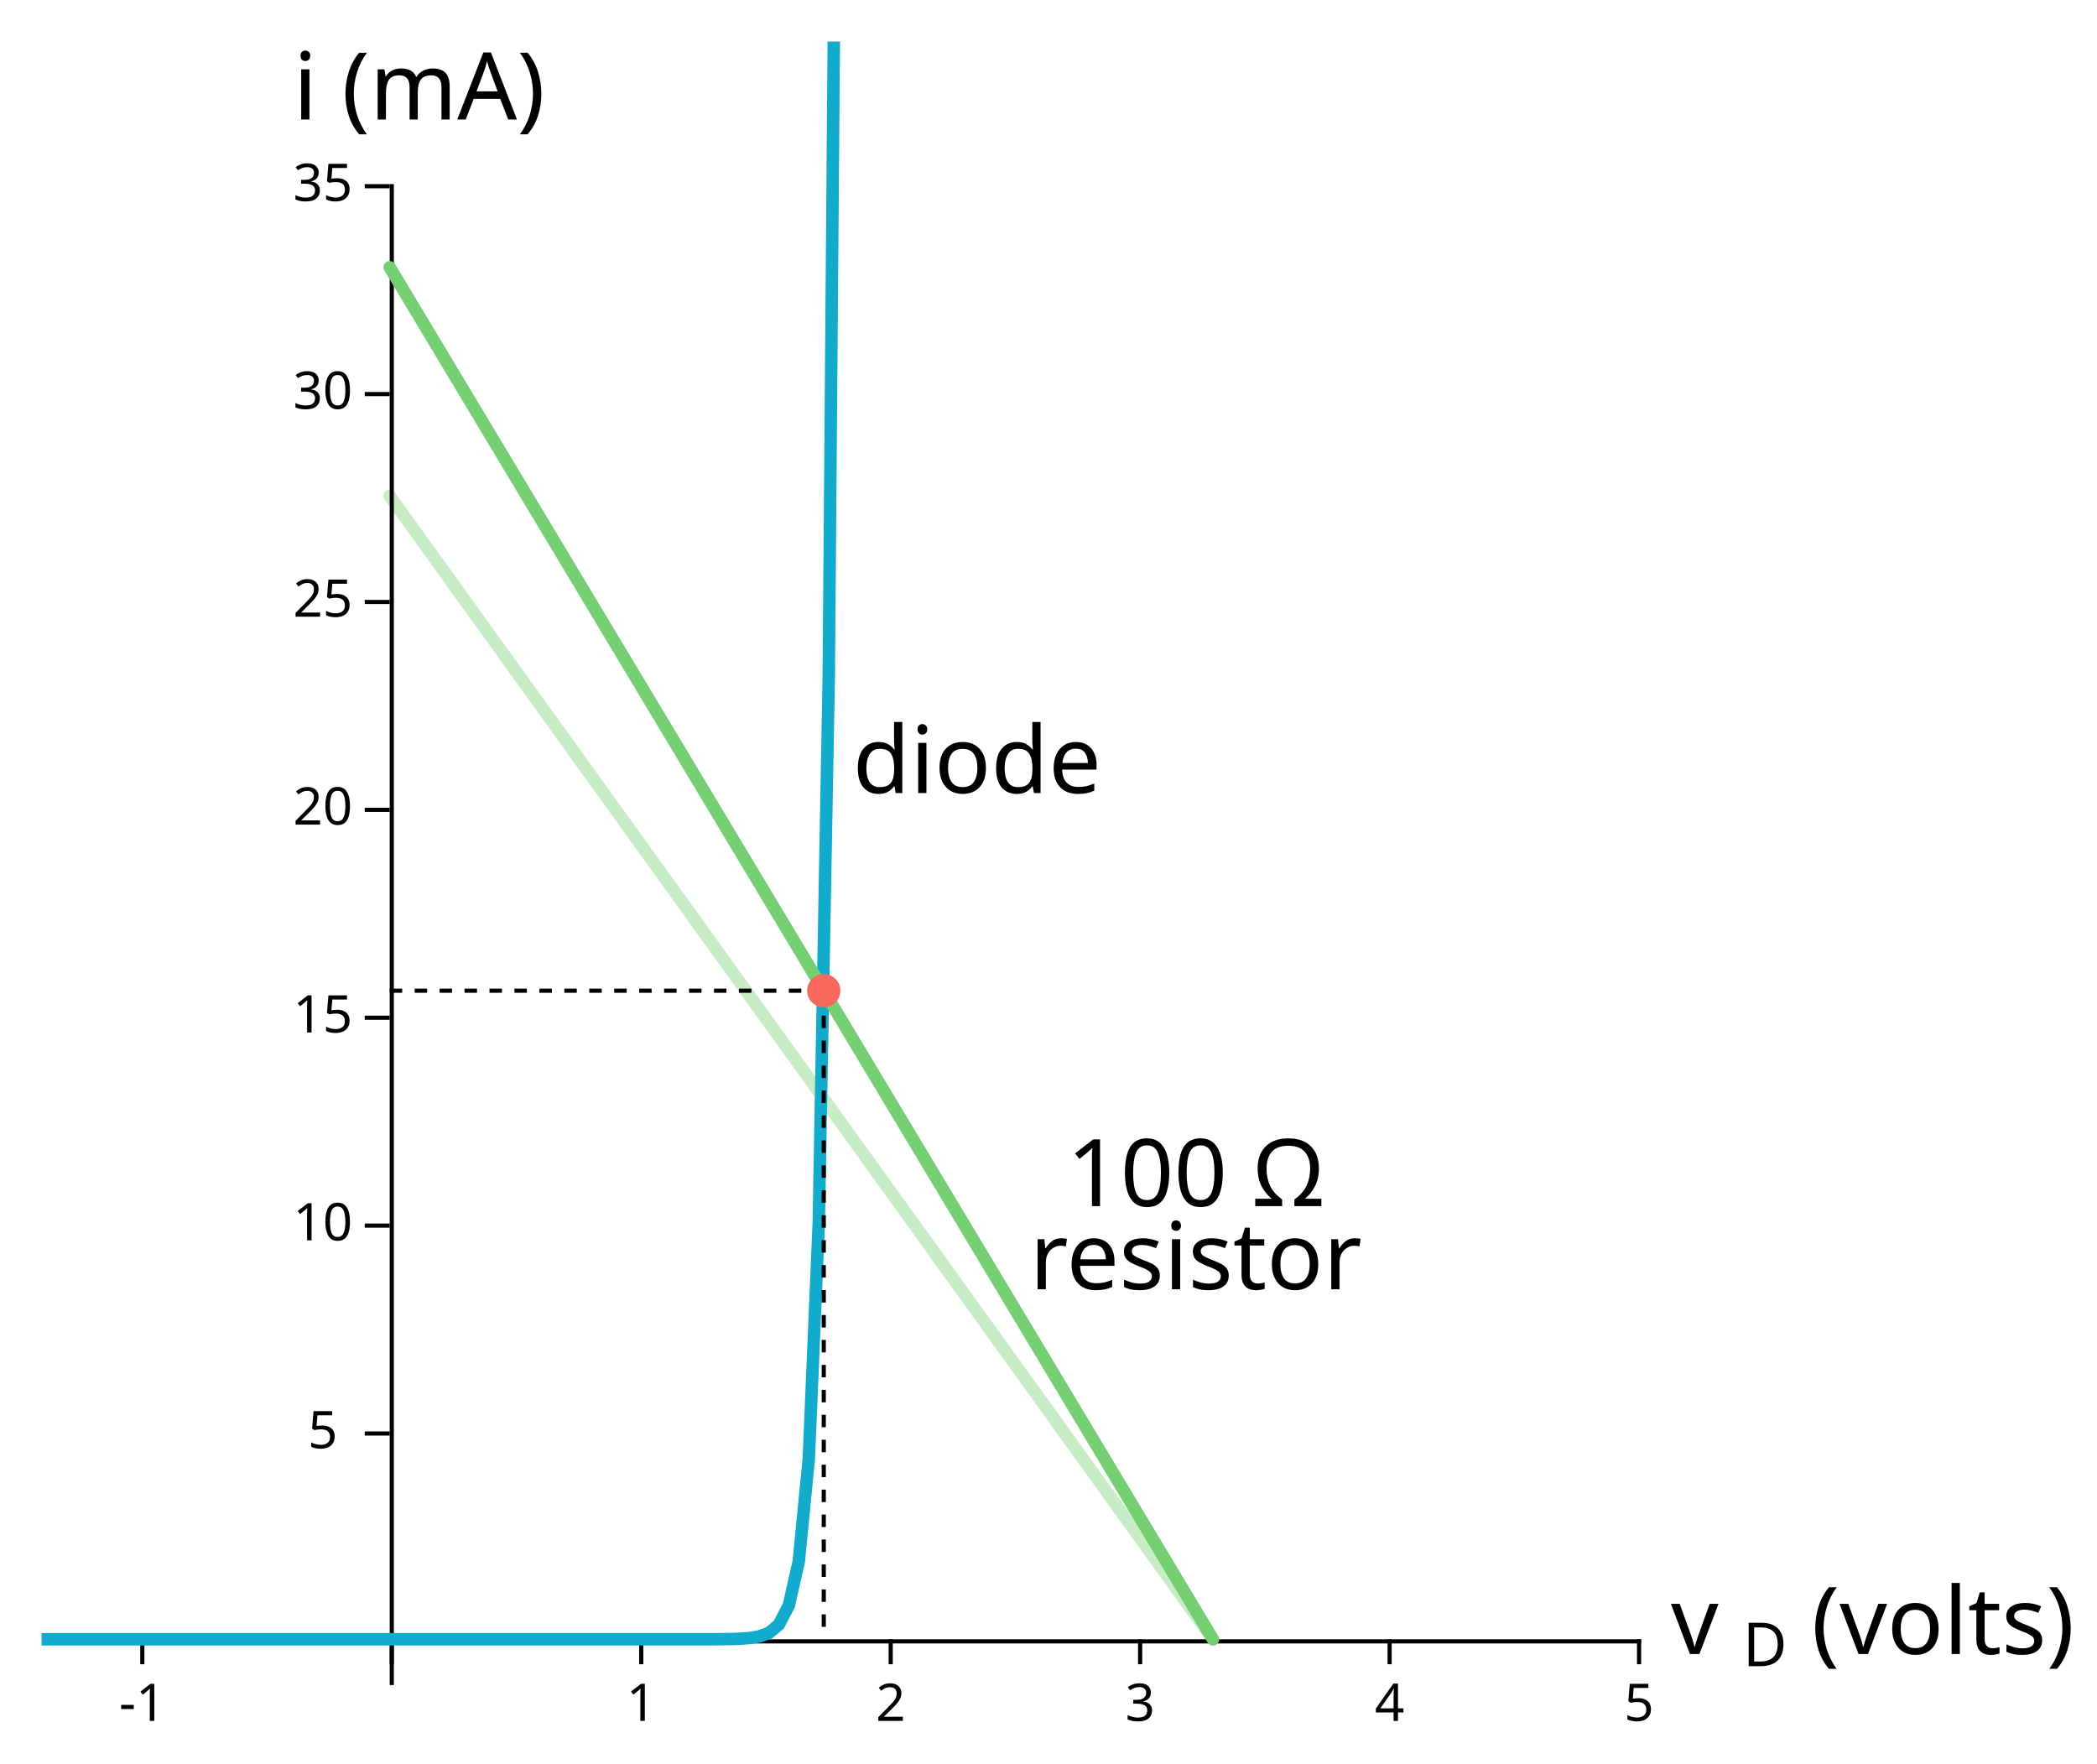
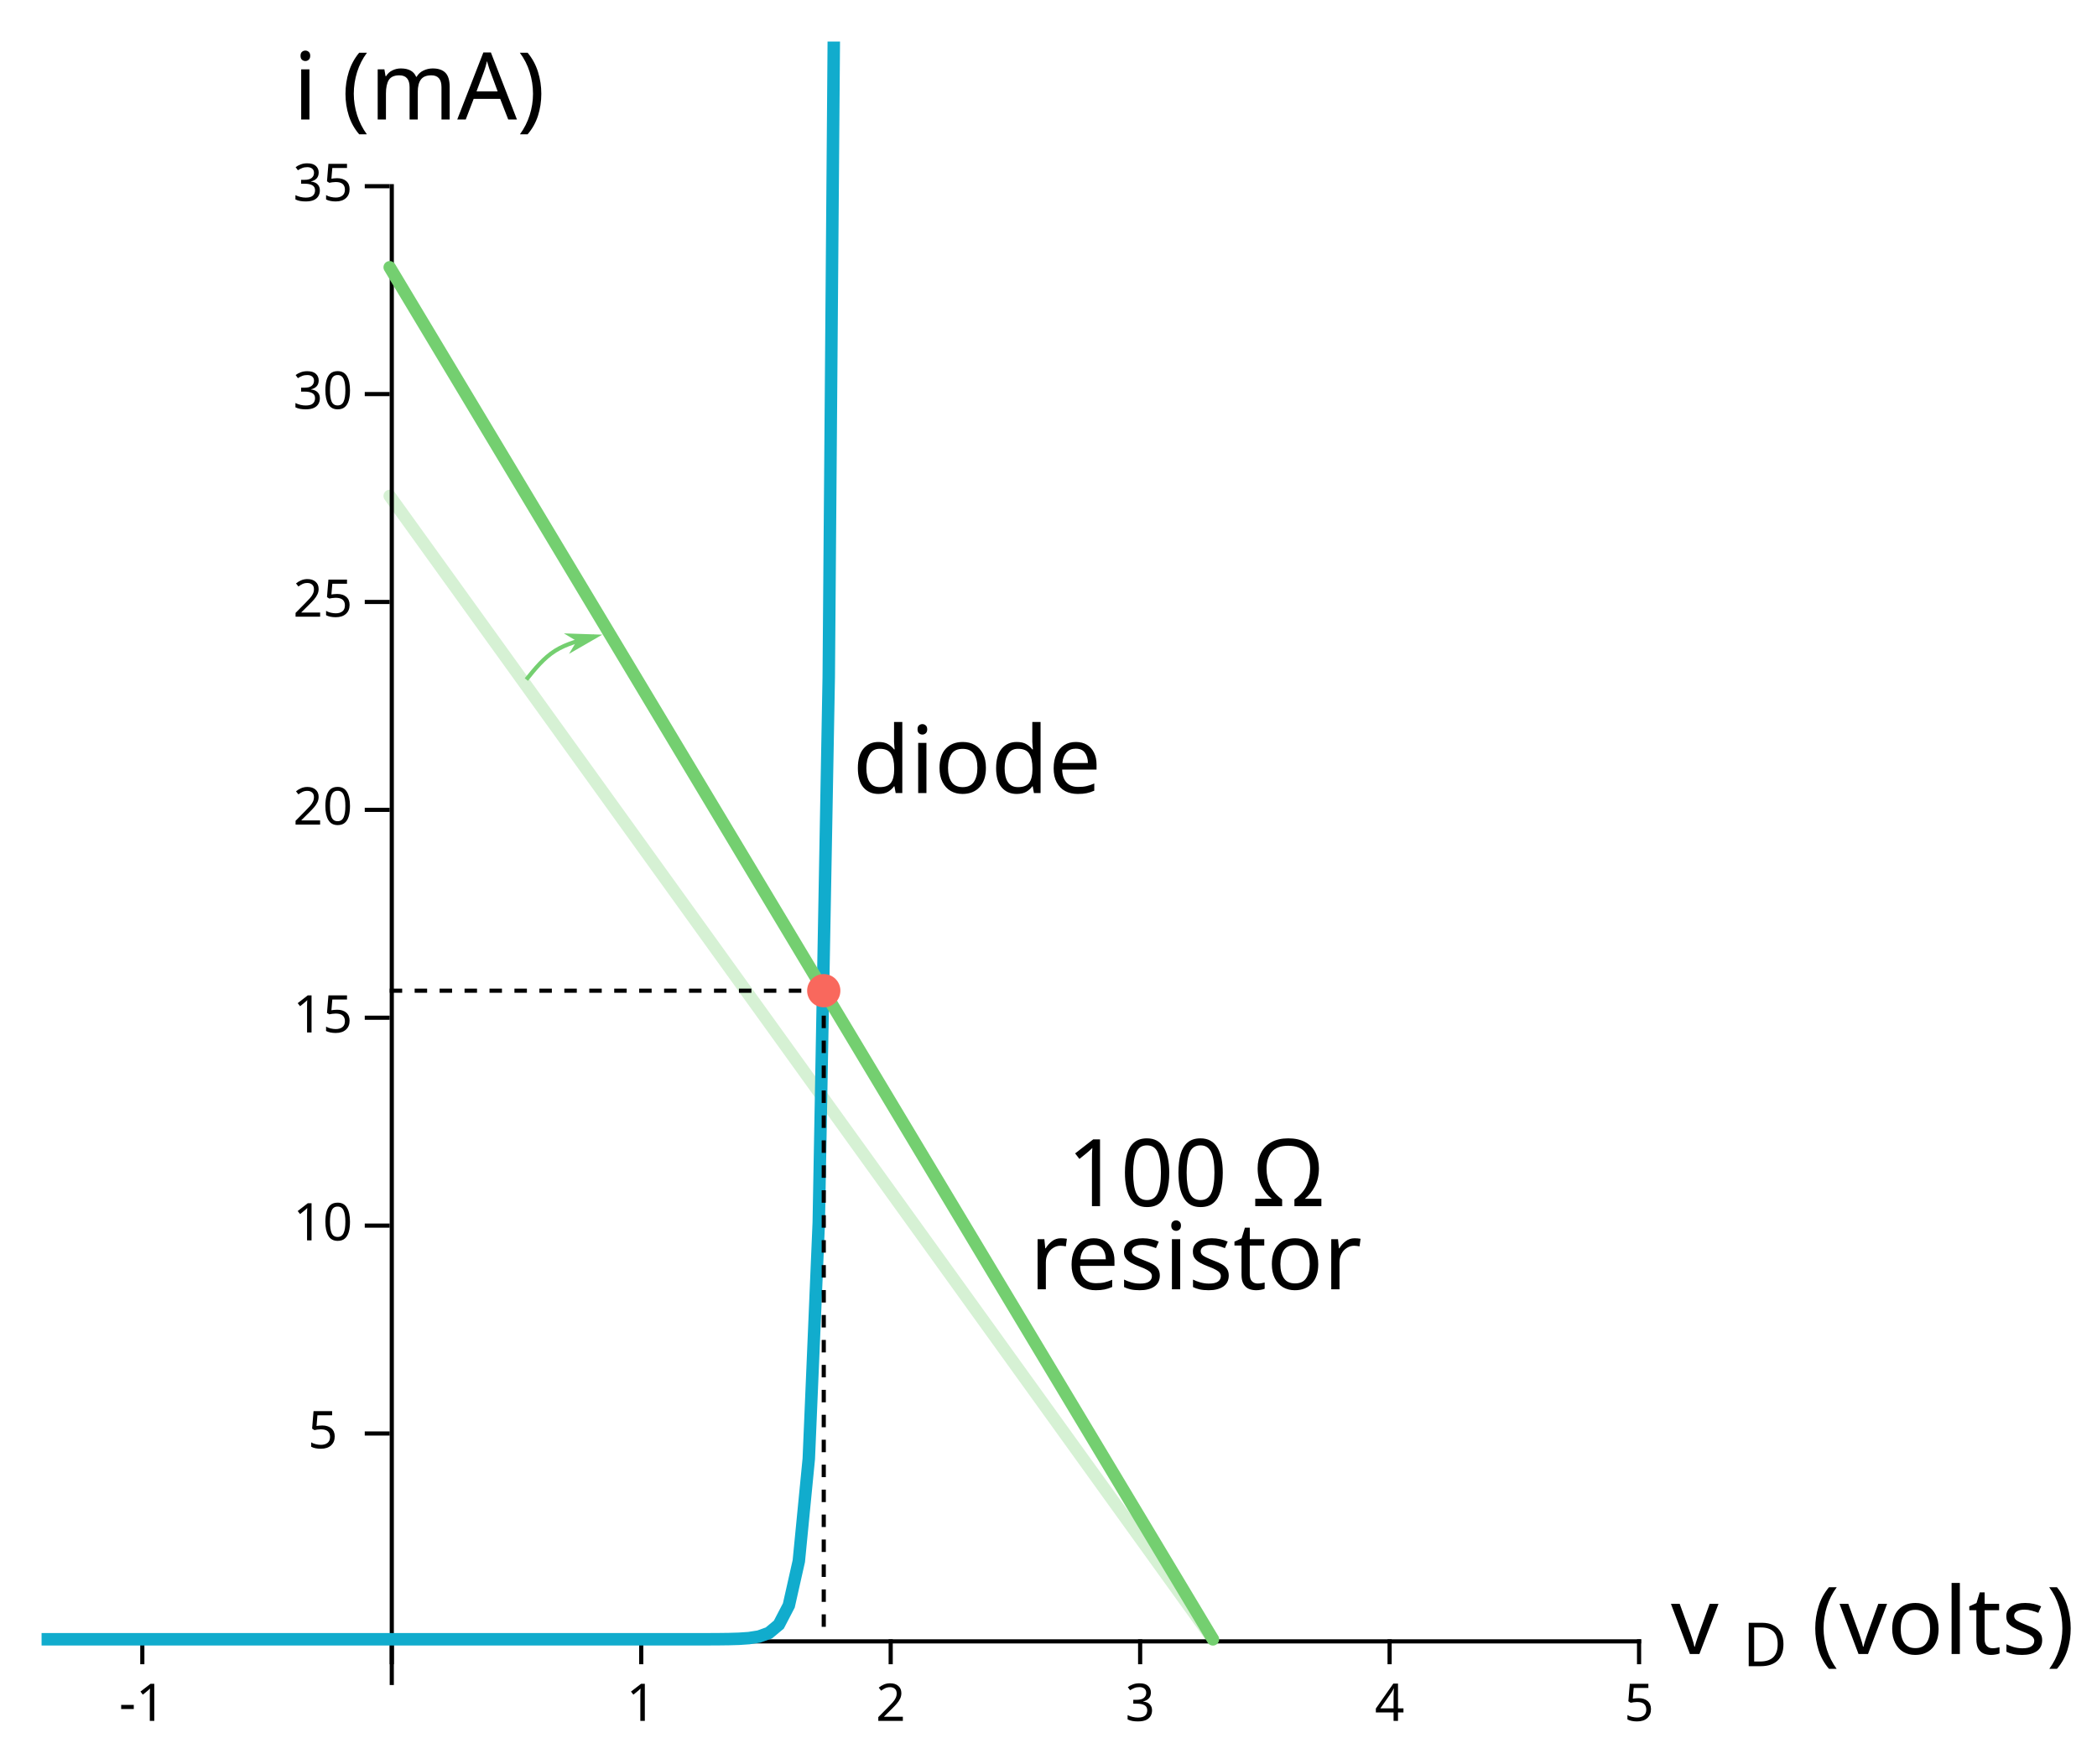
<svg xmlns="http://www.w3.org/2000/svg" xmlns:html="http://www.w3.org/1999/xhtml" width="504.375" height="424.19" version="1.1" id="svg2">
  <defs id="defs154">
+     <marker style="overflow:visible;" id="marker26267" refX="0.0" refY="0.0" orient="auto">
+       <path transform="scale(0.4) rotate(180) translate(10,0)" style="fill-rule:evenodd;stroke:#74cf70;stroke-width:1pt;stroke-opacity:1;fill:#74cf70;fill-opacity:1" d="M 0.0,0.0 L 5.0,-5.0 L -12.5,0.0 L 5.0,5.0 L 0.0,0.0 z " id="path26265" />
+     </marker>
    <clipPath clipPathUnits="userSpaceOnUse" id="clipPath4464">
      <rect style="opacity:1;fill:#11accd;fill-opacity:1;stroke:#000000;stroke-width:0.864;stroke-linecap:round;stroke-linejoin:round;stroke-miterlimit:4;stroke-dasharray:0.864, 5.184;stroke-dashoffset:0;stroke-opacity:1" id="rect4466" width="463.478" height="405.84" x="16.268" y="5.715" />
    </clipPath>
  </defs>
  <html:defs>
    <html:style type="text/css">
svg .grid { stroke-width: 0.5px; stroke: rgb(187, 187, 187); opacity: 0.5; }
svg .domain { stroke-width: 3px; stroke: black; }
svg { border: none; }
svg .path { stroke-width: 4px; fill: none; stroke-linecap: round; }
svg text { font-style: normal; font-variant: normal; font-weight: normal; font-stretch: normal; font-size: 16px; line-height: normal; font-family: katex_main; }
svg .tick text { font-style: normal; font-variant: normal; font-weight: normal; font-stretch: normal; font-size: 12px; line-height: normal; font-family: katex_math; }</html:style>
  </html:defs>
-   <line id="line6" style="stroke:#c8ecc6;stroke-width:3;stroke-linecap:round;stroke-miterlimit:4;stroke-dasharray:none" y2="394.285" x2="291.732" y1="119.285" x1="93.732" />
+   <line id="line6" style="stroke:#74cf70;stroke-width:3;stroke-linecap:round;stroke-miterlimit:4;stroke-dasharray:none;stroke-opacity:1;opacity:0.3" y2="394.285" x2="291.732" y1="119.285" x1="93.732" />
  <path class="domain" d="m 34.232,394.285 0,0.5 360,0 0,-0.5" id="path10" style="font-size:medium;font-family:sans-serif;text-anchor:middle;fill:none;stroke:#000000" />
  <line style="font-size:medium;font-family:sans-serif;text-anchor:middle;fill:none;stroke:#000000" x2="34.232" y1="394.285" x1="34.232" id="line14" y2="400.285" />
-   <text style="font-style:normal;font-variant:normal;font-weight:normal;font-stretch:normal;font-size:12.5px;line-height:125%;font-family:KaTeX_Main;-inkscape-font-specification:'KaTeX_Main, Normal';text-align:center;writing-mode:lr-tb;text-anchor:middle;fill:#000000" id="text16" dy="0" y="413.915" x="34.232">-1</text>
+   <text style="font-style:normal;font-variant:normal;font-weight:normal;font-stretch:normal;font-size:12.5px;line-height:0%;font-family:KaTeX_Main;-inkscape-font-specification:'KaTeX_Main, Normal';text-align:center;writing-mode:lr-tb;text-anchor:middle;fill:#000000" id="text16" dy="0" y="413.915" x="34.232">-1</text>
  <line style="font-size:medium;font-family:sans-serif;text-anchor:middle;fill:none" id="line18" y2="404.285" x2="34.232" y1="44.285" x1="34.232" class="grid" />
  <line style="font-size:medium;font-family:sans-serif;text-anchor:middle;fill:none;stroke:#000000" x2="94.232" y1="394.285" x1="94.232" id="line22" y2="400.285" />
  <line style="font-size:medium;font-family:sans-serif;text-anchor:middle;fill:none" id="line24" y2="404.285" x2="94.232" y1="44.285" x1="94.232" class="grid" />
  <line style="font-size:medium;font-family:sans-serif;text-anchor:middle;fill:none;stroke:#000000" x2="154.232" y1="394.285" x1="154.232" id="line28" y2="400.285" />
-   <text style="font-style:normal;font-variant:normal;font-weight:normal;font-stretch:normal;font-size:12.5px;line-height:125%;font-family:KaTeX_Main;-inkscape-font-specification:'KaTeX_Main, Normal';text-align:center;writing-mode:lr-tb;text-anchor:middle;fill:#000000" id="text30" dy="0" y="413.915" x="154.232">1</text>
+   <text style="font-style:normal;font-variant:normal;font-weight:normal;font-stretch:normal;font-size:12.5px;line-height:0%;font-family:KaTeX_Main;-inkscape-font-specification:'KaTeX_Main, Normal';text-align:center;writing-mode:lr-tb;text-anchor:middle;fill:#000000" id="text30" dy="0" y="413.915" x="154.232">1</text>
  <line style="font-size:medium;font-family:sans-serif;text-anchor:middle;fill:none" id="line32" y2="404.285" x2="154.232" y1="44.285" x1="154.232" class="grid" />
  <line style="font-size:medium;font-family:sans-serif;text-anchor:middle;fill:none;stroke:#000000" x2="214.232" y1="394.285" x1="214.232" id="line36" y2="400.285" />
-   <text style="font-style:normal;font-variant:normal;font-weight:normal;font-stretch:normal;font-size:12.5px;line-height:125%;font-family:KaTeX_Main;-inkscape-font-specification:'KaTeX_Main, Normal';text-align:center;writing-mode:lr-tb;text-anchor:middle;fill:#000000" id="text38" dy="0" y="413.915" x="214.232">2</text>
+   <text style="font-style:normal;font-variant:normal;font-weight:normal;font-stretch:normal;font-size:12.5px;line-height:0%;font-family:KaTeX_Main;-inkscape-font-specification:'KaTeX_Main, Normal';text-align:center;writing-mode:lr-tb;text-anchor:middle;fill:#000000" id="text38" dy="0" y="413.915" x="214.232">2</text>
  <line style="font-size:medium;font-family:sans-serif;text-anchor:middle;fill:none" id="line40" y2="404.285" x2="214.232" y1="44.285" x1="214.232" class="grid" />
  <line style="font-size:medium;font-family:sans-serif;text-anchor:middle;fill:none;stroke:#000000" x2="274.232" y1="394.285" x1="274.232" id="line44" y2="400.285" />
-   <text style="font-style:normal;font-variant:normal;font-weight:normal;font-stretch:normal;font-size:12.5px;line-height:125%;font-family:KaTeX_Main;-inkscape-font-specification:'KaTeX_Main, Normal';text-align:center;writing-mode:lr-tb;text-anchor:middle;fill:#000000" id="text46" dy="0" y="413.915" x="274.232">3</text>
+   <text style="font-style:normal;font-variant:normal;font-weight:normal;font-stretch:normal;font-size:12.5px;line-height:0%;font-family:KaTeX_Main;-inkscape-font-specification:'KaTeX_Main, Normal';text-align:center;writing-mode:lr-tb;text-anchor:middle;fill:#000000" id="text46" dy="0" y="413.915" x="274.232">3</text>
  <line style="font-size:medium;font-family:sans-serif;text-anchor:middle;fill:none" id="line48" y2="404.285" x2="274.232" y1="44.285" x1="274.232" class="grid" />
  <line style="font-size:medium;font-family:sans-serif;text-anchor:middle;fill:none;stroke:#000000" x2="334.232" y1="394.285" x1="334.232" id="line52" y2="400.285" />
-   <text style="font-style:normal;font-variant:normal;font-weight:normal;font-stretch:normal;font-size:12.5px;line-height:125%;font-family:KaTeX_Main;-inkscape-font-specification:'KaTeX_Main, Normal';text-align:center;writing-mode:lr-tb;text-anchor:middle;fill:#000000" id="text54" dy="0" y="413.915" x="334.232">4</text>
+   <text style="font-style:normal;font-variant:normal;font-weight:normal;font-stretch:normal;font-size:12.5px;line-height:0%;font-family:KaTeX_Main;-inkscape-font-specification:'KaTeX_Main, Normal';text-align:center;writing-mode:lr-tb;text-anchor:middle;fill:#000000" id="text54" dy="0" y="413.915" x="334.232">4</text>
  <line style="font-size:medium;font-family:sans-serif;text-anchor:middle;fill:none" id="line56" y2="404.285" x2="334.232" y1="44.285" x1="334.232" class="grid" />
  <line style="font-size:medium;font-family:sans-serif;text-anchor:middle;fill:none;stroke:#000000" x2="394.232" y1="394.285" x1="394.232" id="line60" y2="400.285" />
-   <text style="font-style:normal;font-variant:normal;font-weight:normal;font-stretch:normal;font-size:12.5px;line-height:125%;font-family:KaTeX_Main;-inkscape-font-specification:'KaTeX_Main, Normal';text-align:center;writing-mode:lr-tb;text-anchor:middle;fill:#000000" id="text62" dy="0" y="413.915" x="394.232">5</text>
+   <text style="font-style:normal;font-variant:normal;font-weight:normal;font-stretch:normal;font-size:12.5px;line-height:0%;font-family:KaTeX_Main;-inkscape-font-specification:'KaTeX_Main, Normal';text-align:center;writing-mode:lr-tb;text-anchor:middle;fill:#000000" id="text62" dy="0" y="413.915" x="394.232">5</text>
  <line style="font-size:medium;font-family:sans-serif;text-anchor:middle;fill:none" id="line64" y2="404.285" x2="394.232" y1="44.285" x1="394.232" class="grid" />
-   <text x="450.425" dx="0" style="font-style:normal;font-variant:normal;font-weight:normal;font-stretch:normal;font-size:22.5px;line-height:125%;font-family:KaTeX_Main;-inkscape-font-specification:'KaTeX_Main, Normal';text-align:center;writing-mode:lr-tb;text-anchor:middle;fill:#000000" id="text66" y="397.829">
+   <text x="450.425" dx="0" style="font-style:normal;font-variant:normal;font-weight:normal;font-stretch:normal;font-size:22.5px;line-height:0%;font-family:KaTeX_Main;-inkscape-font-specification:'KaTeX_Main, Normal';text-align:center;writing-mode:lr-tb;text-anchor:middle;fill:#000000" id="text66" y="397.829">
    <tspan style="font-style:normal;font-variant:normal;font-weight:normal;font-stretch:normal;font-size:22.5px;line-height:125%;font-family:KaTeX_Math;-inkscape-font-specification:'KaTeX_Math, Normal';text-align:center;writing-mode:lr-tb;text-anchor:middle" id="tspan4474">v</tspan>
    <tspan style="font-size:65%;baseline-shift:sub" id="tspan4196">D</tspan>
 (volts)</text>
  <path class="domain" d="m 93.732,404.785 0.5,0 0,-360 -0.5,0" id="path70" style="font-size:medium;font-family:sans-serif;text-anchor:end;fill:none;stroke:#000000" />
  <line style="font-size:medium;font-family:sans-serif;text-anchor:end;fill:none;stroke:#000000" y2="394.785" y1="394.785" x1="93.732" id="line74" x2="87.732" />
  <line style="font-size:medium;font-family:sans-serif;text-anchor:end;fill:none" id="line76" y2="394.785" x2="393.732" y1="394.785" x1="33.732" class="grid" />
  <line style="font-size:medium;font-family:sans-serif;text-anchor:end;fill:none;stroke:#000000" y2="344.785" y1="344.785" x1="93.732" id="line80" x2="87.732" />
-   <text style="font-style:normal;font-variant:normal;font-weight:normal;font-stretch:normal;font-size:12.5px;line-height:125%;font-family:KaTeX_Main;-inkscape-font-specification:'KaTeX_Main, Normal';text-align:center;writing-mode:lr-tb;text-anchor:middle;fill:#000000" id="text82" dy="0" x="77.645" y="348.329">5</text>
+   <text style="font-style:normal;font-variant:normal;font-weight:normal;font-stretch:normal;font-size:12.5px;line-height:0%;font-family:KaTeX_Main;-inkscape-font-specification:'KaTeX_Main, Normal';text-align:center;writing-mode:lr-tb;text-anchor:middle;fill:#000000" id="text82" dy="0" x="77.645" y="348.329">5</text>
  <line style="font-size:medium;font-family:sans-serif;text-anchor:end;fill:none" id="line84" y2="344.785" x2="393.732" y1="344.785" x1="33.732" class="grid" />
  <line style="font-size:medium;font-family:sans-serif;text-anchor:end;fill:none;stroke:#000000" y2="294.785" y1="294.785" x1="93.732" id="line88" x2="87.732" />
-   <text style="font-style:normal;font-variant:normal;font-weight:normal;font-stretch:normal;font-size:12.5px;line-height:125%;font-family:KaTeX_Main;-inkscape-font-specification:'KaTeX_Main, Normal';text-align:center;writing-mode:lr-tb;text-anchor:middle;fill:#000000" id="text90" dy="0" x="77.645" y="298.329">10</text>
+   <text style="font-style:normal;font-variant:normal;font-weight:normal;font-stretch:normal;font-size:12.5px;line-height:0%;font-family:KaTeX_Main;-inkscape-font-specification:'KaTeX_Main, Normal';text-align:center;writing-mode:lr-tb;text-anchor:middle;fill:#000000" id="text90" dy="0" x="77.645" y="298.329">10</text>
  <line style="font-size:medium;font-family:sans-serif;text-anchor:end;fill:none" id="line92" y2="294.785" x2="393.732" y1="294.785" x1="33.732" class="grid" />
  <line style="font-size:medium;font-family:sans-serif;text-anchor:end;fill:none;stroke:#000000" y2="244.785" y1="244.785" x1="93.732" id="line96" x2="87.732" />
-   <text style="font-style:normal;font-variant:normal;font-weight:normal;font-stretch:normal;font-size:12.5px;line-height:125%;font-family:KaTeX_Main;-inkscape-font-specification:'KaTeX_Main, Normal';text-align:center;writing-mode:lr-tb;text-anchor:middle;fill:#000000" id="text98" dy="0" x="77.645" y="248.329">15</text>
+   <text style="font-style:normal;font-variant:normal;font-weight:normal;font-stretch:normal;font-size:12.5px;line-height:0%;font-family:KaTeX_Main;-inkscape-font-specification:'KaTeX_Main, Normal';text-align:center;writing-mode:lr-tb;text-anchor:middle;fill:#000000" id="text98" dy="0" x="77.645" y="248.329">15</text>
  <line style="font-size:medium;font-family:sans-serif;text-anchor:end;fill:none" id="line100" y2="244.785" x2="393.732" y1="244.785" x1="33.732" class="grid" />
  <line style="font-size:medium;font-family:sans-serif;text-anchor:end;fill:none;stroke:#000000" y2="194.785" y1="194.785" x1="93.732" id="line104" x2="87.732" />
-   <text style="font-style:normal;font-variant:normal;font-weight:normal;font-stretch:normal;font-size:12.5px;line-height:125%;font-family:KaTeX_Main;-inkscape-font-specification:'KaTeX_Main, Normal';text-align:center;writing-mode:lr-tb;text-anchor:middle;fill:#000000" id="text106" dy="0" x="77.645" y="198.329">20</text>
+   <text style="font-style:normal;font-variant:normal;font-weight:normal;font-stretch:normal;font-size:12.5px;line-height:0%;font-family:KaTeX_Main;-inkscape-font-specification:'KaTeX_Main, Normal';text-align:center;writing-mode:lr-tb;text-anchor:middle;fill:#000000" id="text106" dy="0" x="77.645" y="198.329">20</text>
  <line style="font-size:medium;font-family:sans-serif;text-anchor:end;fill:none" id="line108" y2="194.785" x2="393.732" y1="194.785" x1="33.732" class="grid" />
  <line style="font-size:medium;font-family:sans-serif;text-anchor:end;fill:none;stroke:#000000" y2="144.785" y1="144.785" x1="93.732" id="line112" x2="87.732" />
-   <text style="font-style:normal;font-variant:normal;font-weight:normal;font-stretch:normal;font-size:12.5px;line-height:125%;font-family:KaTeX_Main;-inkscape-font-specification:'KaTeX_Main, Normal';text-align:center;writing-mode:lr-tb;text-anchor:middle;fill:#000000" id="text114" dy="0" x="77.645" y="148.329">25</text>
+   <text style="font-style:normal;font-variant:normal;font-weight:normal;font-stretch:normal;font-size:12.5px;line-height:0%;font-family:KaTeX_Main;-inkscape-font-specification:'KaTeX_Main, Normal';text-align:center;writing-mode:lr-tb;text-anchor:middle;fill:#000000" id="text114" dy="0" x="77.645" y="148.329">25</text>
  <line style="font-size:medium;font-family:sans-serif;text-anchor:end;fill:none" id="line116" y2="144.785" x2="393.732" y1="144.785" x1="33.732" class="grid" />
  <line style="font-size:medium;font-family:sans-serif;text-anchor:end;fill:none;stroke:#000000" y2="94.785" y1="94.785" x1="93.732" id="line120" x2="87.732" />
-   <text style="font-style:normal;font-variant:normal;font-weight:normal;font-stretch:normal;font-size:12.5px;line-height:125%;font-family:KaTeX_Main;-inkscape-font-specification:'KaTeX_Main, Normal';text-align:center;writing-mode:lr-tb;text-anchor:middle;fill:#000000" id="text122" dy="0" x="77.645" y="98.329">30</text>
+   <text style="font-style:normal;font-variant:normal;font-weight:normal;font-stretch:normal;font-size:12.5px;line-height:0%;font-family:KaTeX_Main;-inkscape-font-specification:'KaTeX_Main, Normal';text-align:center;writing-mode:lr-tb;text-anchor:middle;fill:#000000" id="text122" dy="0" x="77.645" y="98.329">30</text>
  <line style="font-size:medium;font-family:sans-serif;text-anchor:end;fill:none" id="line124" y2="94.785" x2="393.732" y1="94.785" x1="33.732" class="grid" />
  <line style="font-size:medium;font-family:sans-serif;text-anchor:end;fill:none;stroke:#000000" y2="44.785" y1="44.785" x1="93.732" id="line128" x2="87.732" />
-   <text style="font-style:normal;font-variant:normal;font-weight:normal;font-stretch:normal;font-size:12.5px;line-height:125%;font-family:KaTeX_Main;-inkscape-font-specification:'KaTeX_Main, Normal';text-align:center;writing-mode:lr-tb;text-anchor:middle;fill:#000000" id="text130" dy="0" x="77.645" y="48.329">35</text>
+   <text style="font-style:normal;font-variant:normal;font-weight:normal;font-stretch:normal;font-size:12.5px;line-height:0%;font-family:KaTeX_Main;-inkscape-font-specification:'KaTeX_Main, Normal';text-align:center;writing-mode:lr-tb;text-anchor:middle;fill:#000000" id="text130" dy="0" x="77.645" y="48.329">35</text>
  <line style="font-size:medium;font-family:sans-serif;text-anchor:end;fill:none" id="line132" y2="44.785" x2="393.732" y1="44.785" x1="33.732" class="grid" />
-   <text dy="-12" style="font-style:normal;font-variant:normal;font-weight:normal;font-stretch:normal;font-size:22.5px;line-height:125%;font-family:KaTeX_Main;-inkscape-font-specification:'KaTeX_Main, Normal';text-align:center;writing-mode:lr-tb;text-anchor:middle;fill:#000000" id="text134" x="100.818" y="40.742">
+   <text dy="-12" style="font-style:normal;font-variant:normal;font-weight:normal;font-stretch:normal;font-size:22.5px;line-height:0%;font-family:KaTeX_Main;-inkscape-font-specification:'KaTeX_Main, Normal';text-align:center;writing-mode:lr-tb;text-anchor:middle;fill:#000000" id="text134" x="100.818" y="40.742">
    <tspan style="font-style:normal;font-variant:normal;font-weight:normal;font-stretch:normal;font-size:22.5px;line-height:125%;font-family:KaTeX_Math;-inkscape-font-specification:'KaTeX_Math, Normal';text-align:center;writing-mode:lr-tb;text-anchor:middle" id="tspan4472">i</tspan>
 (mA)</text>
  <path id="path136" style="fill:none;stroke:#11accd;stroke-width:3;stroke-miterlimit:4;stroke-dasharray:none" d="m -20,390 2.4,0 2.4,0 2.4,0 2.4,0 2.4,0 2.4,0 2.4,0 2.4,0 2.4,0 2.4,0 2.4,0 2.4,0 2.4,0 2.4,0 2.4,0 2.4,0 2.4,0 2.4,0 2.4,0 2.4,0 2.4,0 2.4,0 2.4,0 2.4,0 2.4,0 2.4,0 2.4,0 2.4,0 2.4,0 2.4,0 2.4,0 2.4,0 2.4,0 2.4,0 2.4,0 2.4,0 2.4,0 2.4,0 2.4,0 2.4,0 2.4,0 2.4,0 2.4,0 2.4,0 2.4,0 2.4,0 2.4,0 2.4,0 2.4,0 2.4,0 2.4,0 2.4,0 2.4,0 2.4,0 2.4,0 2.4,0 2.4,0 2.4,0 2.4,0 2.4,0 2.4,0 2.4,0 2.4,0 2.4,0 2.4,0 2.4,0 2.4,0 2.4,0 2.4,0 2.4,0 2.4,0 2.4,0 2.4,-10e-6 2.4,0 2.4,-2e-5 2.4,-4e-5 2.4,-8e-5 2.4,-2.1e-4 2.4,-4.6e-4 2.4,-0.001 2.4,-0.002 2.4,-0.006 2.4,-0.013 2.4,-0.03 2.4,-0.07 2.4,-0.163 2.4,-0.375 2.4,-0.866 2.4,-2 2.4,-4.617 2.4,-10.659 2.4,-24.608 2.4,-56.812 2.4,-131.158 2.4,-302.798 2.4,-699.054 2.4,-1613.872 2.4,-3725.864 2.4,-8601.716 2.4,-19858.346" class="path" clip-path="url(#clipPath4464)" transform="translate(-6.268129,4.285377)" />
  <line id="line138" style="stroke:#74cf70;stroke-width:3;stroke-linecap:round;stroke-miterlimit:4;stroke-dasharray:none" y2="394.285" x2="291.732" y1="64.285" x1="93.732" />
  <line id="line142" style="stroke:#000000;stroke-width:1;stroke-dasharray:3, 3" y2="238.285" x2="198.132" y1="238.285" x1="93.732" />
  <line id="line144" style="stroke:#000000;stroke-width:1;stroke-dasharray:3, 3" y2="394.285" x2="198.132" y1="238.285" x1="198.132" />
-   <text id="text146" style="font-style:normal;font-variant:normal;font-weight:normal;font-stretch:normal;font-size:22.5px;line-height:125%;font-family:KaTeX_Main;-inkscape-font-specification:'KaTeX_Main, Normal';text-align:center;writing-mode:lr-tb;text-anchor:middle;fill:#000000" y="190.742" x="234.992">diode</text>
-   <text id="text148" style="font-style:normal;font-variant:normal;font-weight:normal;font-stretch:normal;font-size:22.5px;line-height:125%;font-family:KaTeX_Main;-inkscape-font-specification:'KaTeX_Main, Normal';text-align:center;writing-mode:lr-tb;text-anchor:middle;fill:#000000" y="310.112" x="287.622">resistor</text>
-   <text id="text150" style="font-style:normal;font-variant:normal;font-weight:normal;font-stretch:normal;font-size:22.5px;line-height:125%;font-family:KaTeX_Main;-inkscape-font-specification:'KaTeX_Main, Normal';text-align:center;writing-mode:lr-tb;text-anchor:middle;fill:#000000" y="290.112" x="287.622">100 Ω</text>
+   <text id="text146" style="font-style:normal;font-variant:normal;font-weight:normal;font-stretch:normal;font-size:22.5px;line-height:0%;font-family:KaTeX_Main;-inkscape-font-specification:'KaTeX_Main, Normal';text-align:center;writing-mode:lr-tb;text-anchor:middle;fill:#000000" y="190.742" x="234.992">diode</text>
+   <text id="text148" style="font-style:normal;font-variant:normal;font-weight:normal;font-stretch:normal;font-size:22.5px;line-height:0%;font-family:KaTeX_Main;-inkscape-font-specification:'KaTeX_Main, Normal';text-align:center;writing-mode:lr-tb;text-anchor:middle;fill:#000000" y="310.112" x="287.622">resistor</text>
+   <text id="text150" style="font-style:normal;font-variant:normal;font-weight:normal;font-stretch:normal;font-size:22.5px;line-height:0%;font-family:KaTeX_Main;-inkscape-font-specification:'KaTeX_Main, Normal';text-align:center;writing-mode:lr-tb;text-anchor:middle;fill:#000000" y="290.112" x="287.622">100 Ω</text>
  <circle id="circle140" style="fill:#f9685d" r="4" cy="238.285" cx="198.132" />
+   <path style="fill:none;fill-rule:evenodd;stroke:#74cf70;stroke-width:1px;stroke-linecap:butt;stroke-linejoin:miter;stroke-opacity:1;marker-end:url(#marker26267)" d="m 126.597,163.446 c 2.098,-2.602 4.196,-5.203 6.931,-6.924 2.736,-1.722 6.073,-2.556 9.428,-3.395" id="path26255" />
</svg>
